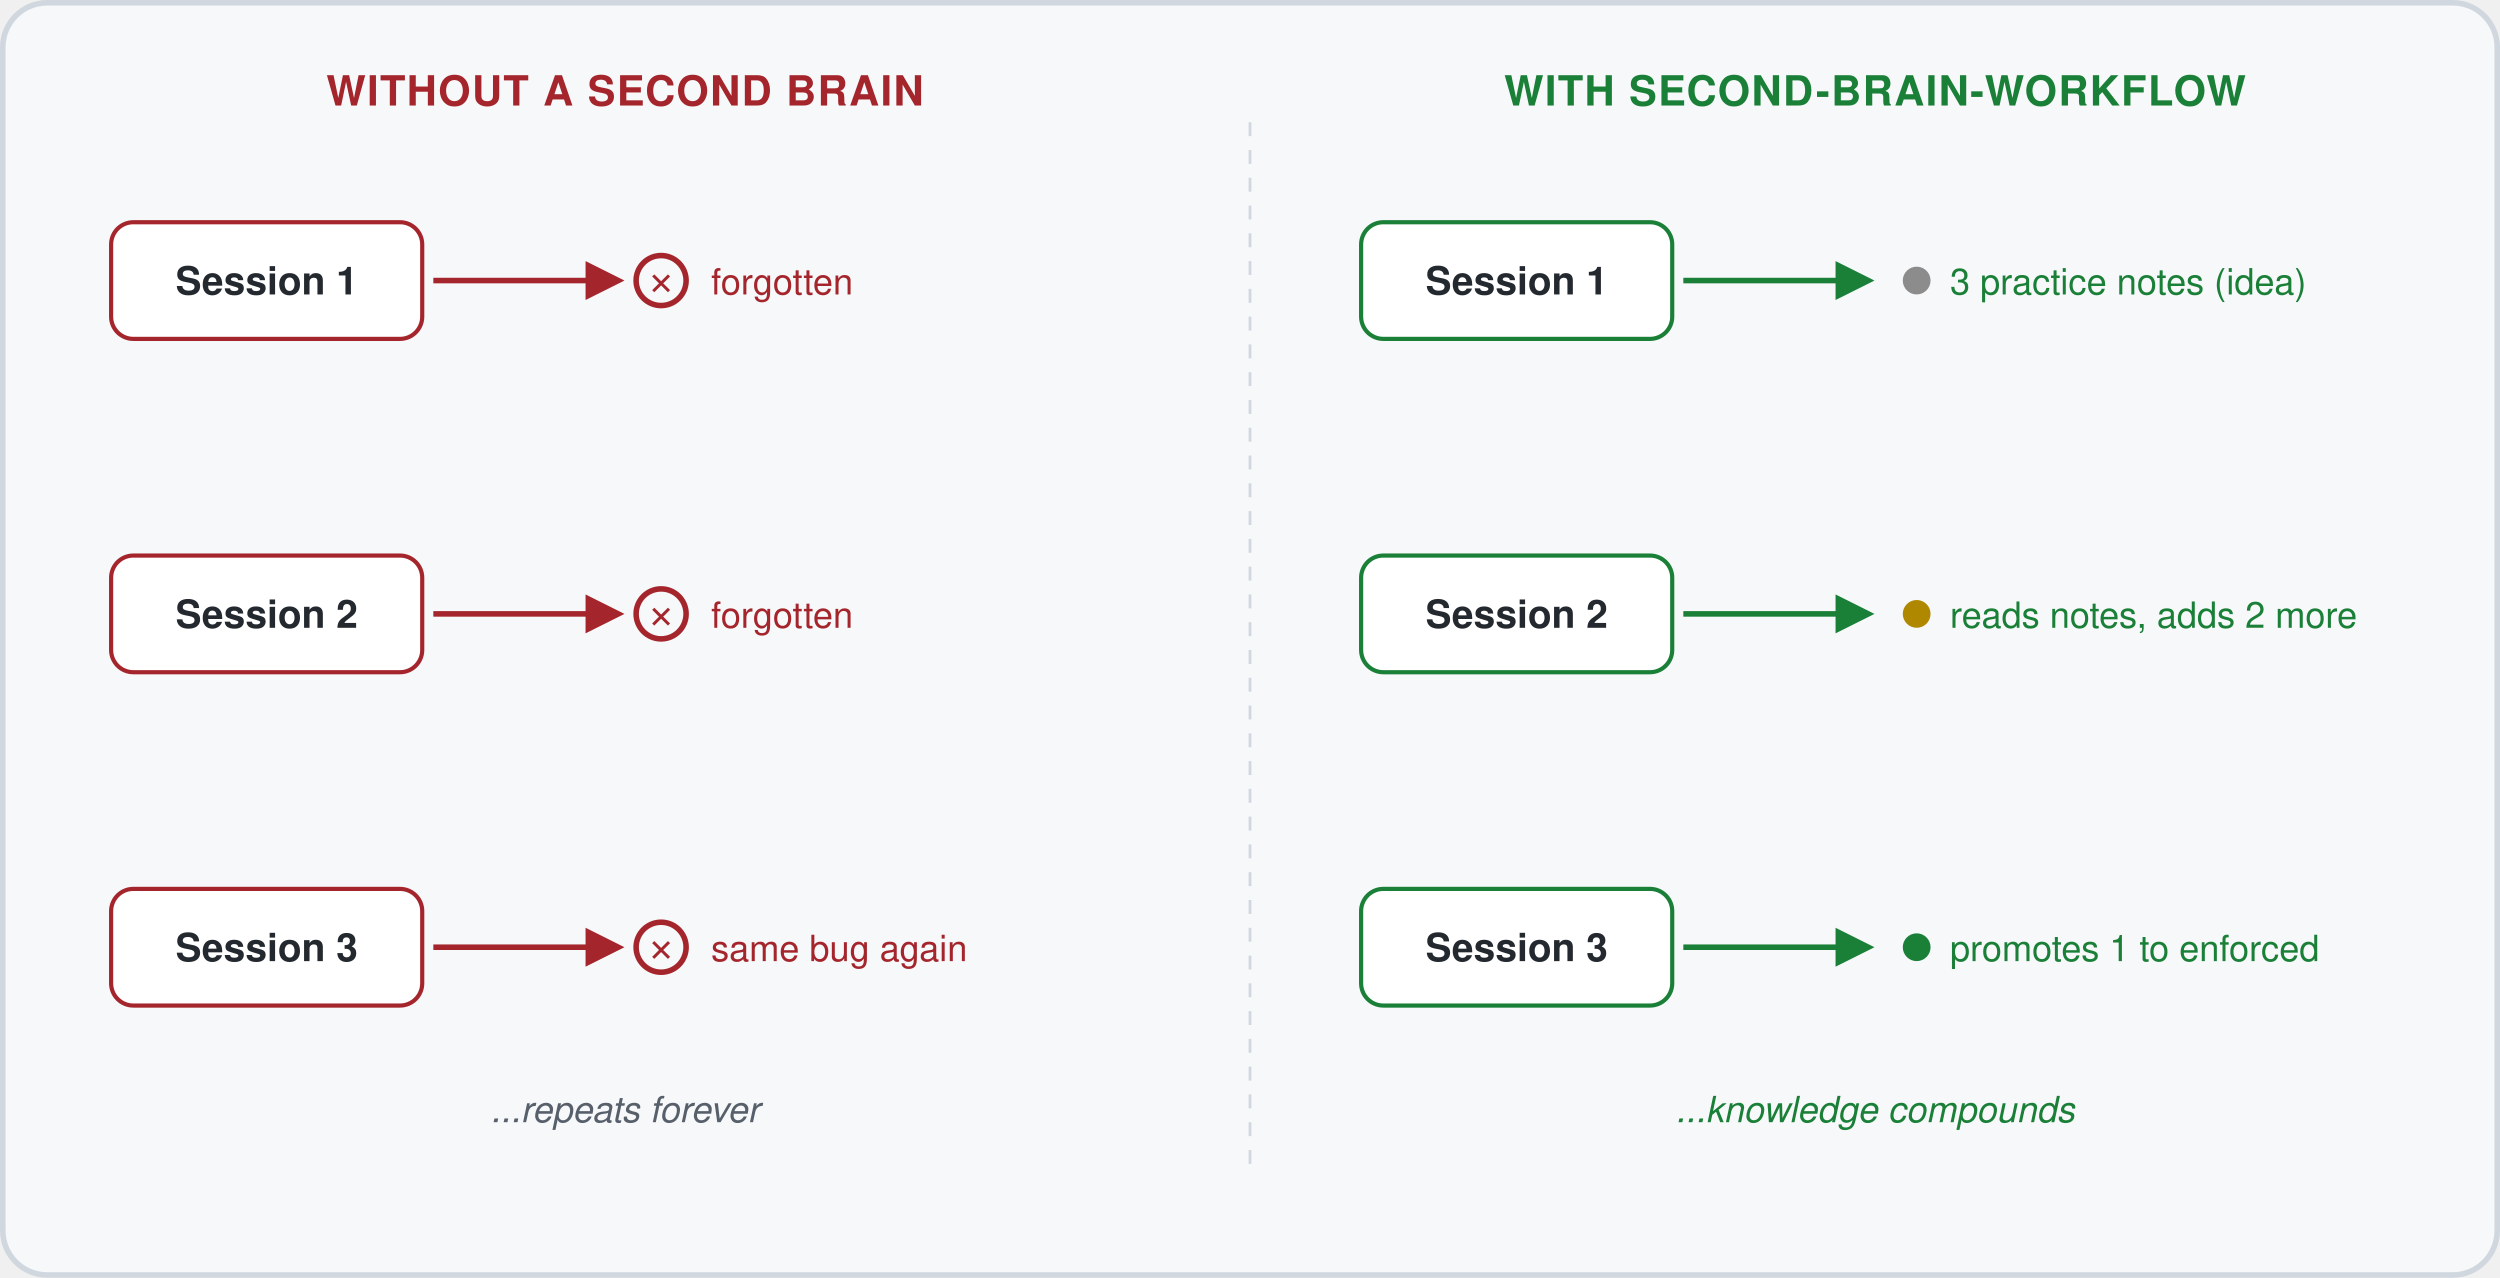
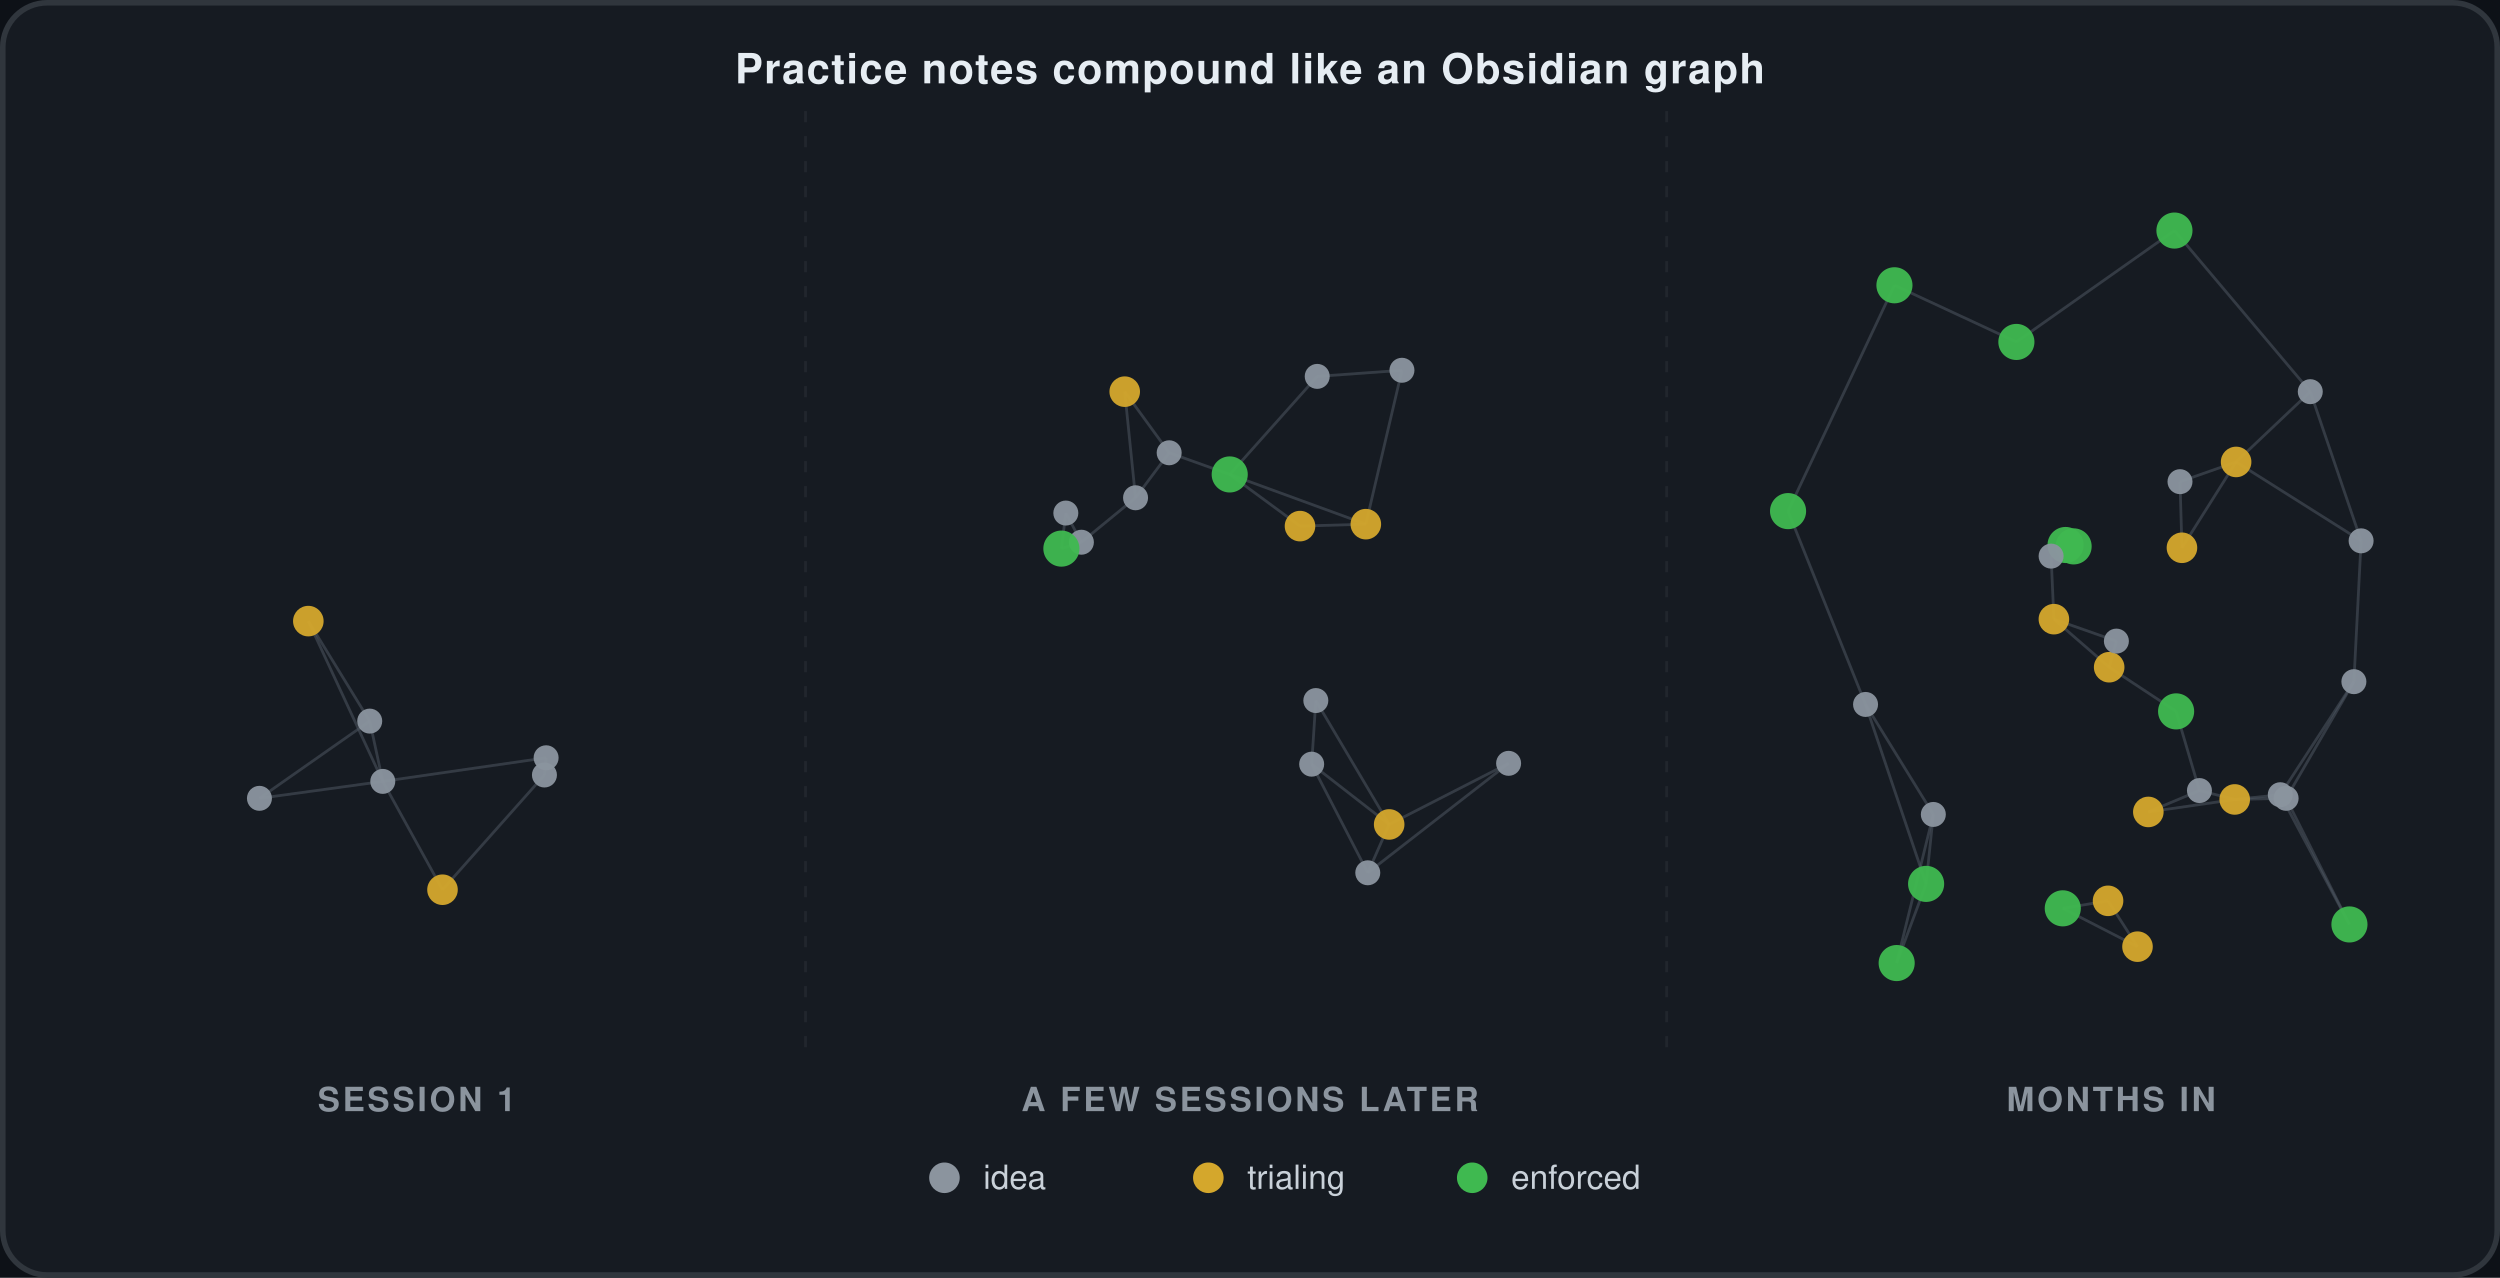
<svg xmlns="http://www.w3.org/2000/svg" viewBox="0 0 900 460" font-family="-apple-system, BlinkMacSystemFont, 'Segoe UI', Helvetica, Arial, sans-serif">
-   <rect x="1" y="1" width="898" height="458" rx="16" fill="#f6f8fa" stroke="#d0d7de" stroke-width="2" />
-   <defs>
-     <marker id="arrow-red" viewBox="0 0 10 10" refX="8" refY="5" markerWidth="7" markerHeight="7" orient="auto-start-reverse">
-       <path d="M0,0 L10,5 L0,10 z" fill="#a4262c" />
-     </marker>
-     <marker id="arrow-green" viewBox="0 0 10 10" refX="8" refY="5" markerWidth="7" markerHeight="7" orient="auto-start-reverse">
-       <path d="M0,0 L10,5 L0,10 z" fill="#1a7f37" />
-     </marker>
-   </defs>
-   <line x1="450" y1="44" x2="450" y2="424" stroke="#d0d7de" stroke-width="1" stroke-dasharray="5,5" />
-   <text x="225" y="38" text-anchor="middle" font-size="15" font-weight="700" letter-spacing="0.5" fill="#a4262c">WITHOUT A SECOND BRAIN</text>
-   <text x="675" y="38" text-anchor="middle" font-size="15" font-weight="700" letter-spacing="0.5" fill="#1a7f37">WITH SECOND-BRAIN-WORKFLOW</text>
-   <rect x="40" y="80" width="112" height="42" rx="8" fill="#ffffff" stroke="#a4262c" stroke-width="1.5" />
-   <text x="96" y="106" text-anchor="middle" font-size="14" font-weight="600" fill="#24292f">Session 1</text>
-   <line x1="156" y1="101" x2="222" y2="101" stroke="#a4262c" stroke-width="2" marker-end="url(#arrow-red)" />
-   <circle cx="238" cy="101" r="9" fill="none" stroke="#a4262c" stroke-width="2" />
-   <text x="238" y="106" text-anchor="middle" font-size="11" fill="#a4262c">✕</text>
-   <text x="256" y="106" font-size="13" fill="#a4262c">forgotten</text>
-   <rect x="490" y="80" width="112" height="42" rx="8" fill="#ffffff" stroke="#1a7f37" stroke-width="1.5" />
-   <text x="546" y="106" text-anchor="middle" font-size="14" font-weight="600" fill="#24292f">Session 1</text>
-   <line x1="606" y1="101" x2="672" y2="101" stroke="#1a7f37" stroke-width="2" marker-end="url(#arrow-green)" />
-   <circle cx="690" cy="101" r="5" fill="#8c8c8c" />
-   <text x="702" y="106" font-size="13" fill="#1a7f37">3 practice notes (idea)</text>
-   <rect x="40" y="200" width="112" height="42" rx="8" fill="#ffffff" stroke="#a4262c" stroke-width="1.5" />
-   <text x="96" y="226" text-anchor="middle" font-size="14" font-weight="600" fill="#24292f">Session 2</text>
-   <line x1="156" y1="221" x2="222" y2="221" stroke="#a4262c" stroke-width="2" marker-end="url(#arrow-red)" />
-   <circle cx="238" cy="221" r="9" fill="none" stroke="#a4262c" stroke-width="2" />
-   <text x="238" y="226" text-anchor="middle" font-size="11" fill="#a4262c">✕</text>
-   <text x="256" y="226" font-size="13" fill="#a4262c">forgotten</text>
-   <rect x="490" y="200" width="112" height="42" rx="8" fill="#ffffff" stroke="#1a7f37" stroke-width="1.5" />
-   <text x="546" y="226" text-anchor="middle" font-size="14" font-weight="600" fill="#24292f">Session 2</text>
-   <line x1="606" y1="221" x2="672" y2="221" stroke="#1a7f37" stroke-width="2" marker-end="url(#arrow-green)" />
-   <circle cx="690" cy="221" r="5" fill="#b08800" />
-   <text x="702" y="226" font-size="13" fill="#1a7f37">reads notes, adds 2 more</text>
-   <rect x="40" y="320" width="112" height="42" rx="8" fill="#ffffff" stroke="#a4262c" stroke-width="1.5" />
-   <text x="96" y="346" text-anchor="middle" font-size="14" font-weight="600" fill="#24292f">Session 3</text>
-   <line x1="156" y1="341" x2="222" y2="341" stroke="#a4262c" stroke-width="2" marker-end="url(#arrow-red)" />
-   <circle cx="238" cy="341" r="9" fill="none" stroke="#a4262c" stroke-width="2" />
-   <text x="238" y="346" text-anchor="middle" font-size="11" fill="#a4262c">✕</text>
-   <text x="256" y="346" font-size="13" fill="#a4262c">same bug again</text>
-   <rect x="490" y="320" width="112" height="42" rx="8" fill="#ffffff" stroke="#1a7f37" stroke-width="1.5" />
-   <text x="546" y="346" text-anchor="middle" font-size="14" font-weight="600" fill="#24292f">Session 3</text>
-   <line x1="606" y1="341" x2="672" y2="341" stroke="#1a7f37" stroke-width="2" marker-end="url(#arrow-green)" />
-   <circle cx="690" cy="341" r="5" fill="#1a7f37" />
-   <text x="702" y="346" font-size="13" fill="#1a7f37">promotes 1 to enforced</text>
-   <text x="225" y="404" text-anchor="middle" font-size="13" font-style="italic" fill="#57606a">...repeats forever</text>
-   <text x="675" y="404" text-anchor="middle" font-size="13" font-style="italic" fill="#1a7f37">...knowledge compounds</text>
+   <rect x="0" y="0" width="900" height="460" fill="#0d1117" />
+   <rect x="1" y="1" width="898" height="458" rx="16" fill="#161b22" stroke="#30363d" stroke-width="2" />
+   <line x1="290" y1="40" x2="290" y2="380" stroke="#21262d" stroke-width="1" stroke-dasharray="4,5" />
+   <line x1="600" y1="40" x2="600" y2="380" stroke="#21262d" stroke-width="1" stroke-dasharray="4,5" />
+   <line x1="137.8" y1="281.3" x2="196.6" y2="272.8" stroke="#4d5561" stroke-width="1" opacity="0.55" />
+   <line x1="137.8" y1="281.3" x2="133.1" y2="259.6" stroke="#4d5561" stroke-width="1" opacity="0.55" />
+   <line x1="137.8" y1="281.3" x2="93.4" y2="287.4" stroke="#4d5561" stroke-width="1" opacity="0.55" />
+   <line x1="137.8" y1="281.3" x2="159.3" y2="320.3" stroke="#4d5561" stroke-width="1" opacity="0.55" />
+   <line x1="137.8" y1="281.3" x2="111.0" y2="223.6" stroke="#4d5561" stroke-width="1" opacity="0.55" />
+   <line x1="196.0" y1="279.0" x2="196.6" y2="272.8" stroke="#4d5561" stroke-width="1" opacity="0.55" />
+   <line x1="196.0" y1="279.0" x2="159.3" y2="320.3" stroke="#4d5561" stroke-width="1" opacity="0.55" />
+   <line x1="133.1" y1="259.6" x2="93.4" y2="287.4" stroke="#4d5561" stroke-width="1" opacity="0.55" />
+   <line x1="133.1" y1="259.6" x2="111.0" y2="223.6" stroke="#4d5561" stroke-width="1" opacity="0.55" />
+   <line x1="543.1" y1="274.8" x2="500.1" y2="296.8" stroke="#4d5561" stroke-width="1" opacity="0.55" />
+   <line x1="543.1" y1="274.8" x2="492.4" y2="314.2" stroke="#4d5561" stroke-width="1" opacity="0.55" />
+   <line x1="472.2" y1="275.1" x2="473.7" y2="252.2" stroke="#4d5561" stroke-width="1" opacity="0.55" />
+   <line x1="472.2" y1="275.1" x2="500.1" y2="296.8" stroke="#4d5561" stroke-width="1" opacity="0.55" />
+   <line x1="472.2" y1="275.1" x2="492.4" y2="314.2" stroke="#4d5561" stroke-width="1" opacity="0.55" />
+   <line x1="468.0" y1="189.4" x2="442.7" y2="170.8" stroke="#4d5561" stroke-width="1" opacity="0.55" />
+   <line x1="468.0" y1="189.4" x2="491.7" y2="188.7" stroke="#4d5561" stroke-width="1" opacity="0.55" />
+   <line x1="408.8" y1="179.2" x2="420.9" y2="163.0" stroke="#4d5561" stroke-width="1" opacity="0.55" />
+   <line x1="408.8" y1="179.2" x2="389.3" y2="195.2" stroke="#4d5561" stroke-width="1" opacity="0.55" />
+   <line x1="408.8" y1="179.2" x2="404.9" y2="141.0" stroke="#4d5561" stroke-width="1" opacity="0.55" />
+   <line x1="473.7" y1="252.2" x2="500.1" y2="296.8" stroke="#4d5561" stroke-width="1" opacity="0.55" />
+   <line x1="420.9" y1="163.0" x2="442.7" y2="170.8" stroke="#4d5561" stroke-width="1" opacity="0.55" />
+   <line x1="420.9" y1="163.0" x2="404.9" y2="141.0" stroke="#4d5561" stroke-width="1" opacity="0.55" />
+   <line x1="389.3" y1="195.2" x2="382.1" y2="197.5" stroke="#4d5561" stroke-width="1" opacity="0.55" />
+   <line x1="389.3" y1="195.2" x2="383.7" y2="184.7" stroke="#4d5561" stroke-width="1" opacity="0.55" />
+   <line x1="474.2" y1="135.5" x2="442.7" y2="170.8" stroke="#4d5561" stroke-width="1" opacity="0.55" />
+   <line x1="474.2" y1="135.5" x2="504.7" y2="133.3" stroke="#4d5561" stroke-width="1" opacity="0.55" />
+   <line x1="382.1" y1="197.5" x2="383.7" y2="184.7" stroke="#4d5561" stroke-width="1" opacity="0.55" />
+   <line x1="442.7" y1="170.8" x2="491.7" y2="188.7" stroke="#4d5561" stroke-width="1" opacity="0.55" />
+   <line x1="500.1" y1="296.8" x2="492.4" y2="314.2" stroke="#4d5561" stroke-width="1" opacity="0.55" />
+   <line x1="491.7" y1="188.7" x2="504.7" y2="133.3" stroke="#4d5561" stroke-width="1" opacity="0.55" />
+   <line x1="743.6" y1="196.2" x2="746.5" y2="196.7" stroke="#4d5561" stroke-width="1" opacity="0.55" />
+   <line x1="743.6" y1="196.2" x2="738.4" y2="200.2" stroke="#4d5561" stroke-width="1" opacity="0.55" />
+   <line x1="682.0" y1="102.7" x2="643.7" y2="184.0" stroke="#4d5561" stroke-width="1" opacity="0.55" />
+   <line x1="682.0" y1="102.7" x2="725.9" y2="123.1" stroke="#4d5561" stroke-width="1" opacity="0.55" />
+   <line x1="742.6" y1="327.0" x2="769.5" y2="340.8" stroke="#4d5561" stroke-width="1" opacity="0.55" />
+   <line x1="742.6" y1="327.0" x2="758.9" y2="324.3" stroke="#4d5561" stroke-width="1" opacity="0.55" />
+   <line x1="847.4" y1="245.4" x2="823.0" y2="287.4" stroke="#4d5561" stroke-width="1" opacity="0.55" />
+   <line x1="847.4" y1="245.4" x2="820.9" y2="286.1" stroke="#4d5561" stroke-width="1" opacity="0.55" />
+   <line x1="847.4" y1="245.4" x2="850.0" y2="194.7" stroke="#4d5561" stroke-width="1" opacity="0.55" />
+   <line x1="783.4" y1="256.1" x2="791.8" y2="284.6" stroke="#4d5561" stroke-width="1" opacity="0.55" />
+   <line x1="783.4" y1="256.1" x2="759.3" y2="240.2" stroke="#4d5561" stroke-width="1" opacity="0.55" />
+   <line x1="804.5" y1="287.8" x2="791.8" y2="284.6" stroke="#4d5561" stroke-width="1" opacity="0.55" />
+   <line x1="804.5" y1="287.8" x2="773.4" y2="292.3" stroke="#4d5561" stroke-width="1" opacity="0.55" />
+   <line x1="804.5" y1="287.8" x2="823.0" y2="287.4" stroke="#4d5561" stroke-width="1" opacity="0.55" />
+   <line x1="804.5" y1="287.8" x2="820.9" y2="286.1" stroke="#4d5561" stroke-width="1" opacity="0.55" />
+   <line x1="785.5" y1="197.2" x2="805.0" y2="166.3" stroke="#4d5561" stroke-width="1" opacity="0.55" />
+   <line x1="785.5" y1="197.2" x2="784.8" y2="173.4" stroke="#4d5561" stroke-width="1" opacity="0.55" />
+   <line x1="643.7" y1="184.0" x2="671.6" y2="253.6" stroke="#4d5561" stroke-width="1" opacity="0.55" />
+   <line x1="805.0" y1="166.3" x2="831.7" y2="141.0" stroke="#4d5561" stroke-width="1" opacity="0.55" />
+   <line x1="805.0" y1="166.3" x2="784.8" y2="173.4" stroke="#4d5561" stroke-width="1" opacity="0.55" />
+   <line x1="805.0" y1="166.3" x2="850.0" y2="194.7" stroke="#4d5561" stroke-width="1" opacity="0.55" />
+   <line x1="682.8" y1="346.7" x2="693.4" y2="318.2" stroke="#4d5561" stroke-width="1" opacity="0.55" />
+   <line x1="682.8" y1="346.7" x2="696.0" y2="293.2" stroke="#4d5561" stroke-width="1" opacity="0.55" />
+   <line x1="791.8" y1="284.6" x2="773.4" y2="292.3" stroke="#4d5561" stroke-width="1" opacity="0.55" />
+   <line x1="769.5" y1="340.8" x2="758.9" y2="324.3" stroke="#4d5561" stroke-width="1" opacity="0.55" />
+   <line x1="759.3" y1="240.2" x2="761.9" y2="230.8" stroke="#4d5561" stroke-width="1" opacity="0.55" />
+   <line x1="759.3" y1="240.2" x2="739.4" y2="222.9" stroke="#4d5561" stroke-width="1" opacity="0.55" />
+   <line x1="693.4" y1="318.2" x2="696.0" y2="293.2" stroke="#4d5561" stroke-width="1" opacity="0.55" />
+   <line x1="693.4" y1="318.2" x2="671.6" y2="253.6" stroke="#4d5561" stroke-width="1" opacity="0.55" />
+   <line x1="725.9" y1="123.1" x2="782.8" y2="83.0" stroke="#4d5561" stroke-width="1" opacity="0.55" />
+   <line x1="746.5" y1="196.7" x2="738.4" y2="200.2" stroke="#4d5561" stroke-width="1" opacity="0.55" />
+   <line x1="782.8" y1="83.0" x2="831.7" y2="141.0" stroke="#4d5561" stroke-width="1" opacity="0.55" />
+   <line x1="696.0" y1="293.2" x2="671.6" y2="253.6" stroke="#4d5561" stroke-width="1" opacity="0.55" />
+   <line x1="738.4" y1="200.2" x2="739.4" y2="222.9" stroke="#4d5561" stroke-width="1" opacity="0.55" />
+   <line x1="761.9" y1="230.8" x2="739.4" y2="222.9" stroke="#4d5561" stroke-width="1" opacity="0.55" />
+   <line x1="823.0" y1="287.4" x2="845.8" y2="332.8" stroke="#4d5561" stroke-width="1" opacity="0.55" />
+   <line x1="823.0" y1="287.4" x2="820.9" y2="286.1" stroke="#4d5561" stroke-width="1" opacity="0.55" />
+   <line x1="831.7" y1="141.0" x2="850.0" y2="194.7" stroke="#4d5561" stroke-width="1" opacity="0.55" />
+   <line x1="845.8" y1="332.8" x2="820.9" y2="286.1" stroke="#4d5561" stroke-width="1" opacity="0.55" />
+   <circle cx="137.8" cy="281.3" r="4.5" fill="#8b949e" opacity="0.95" />
+   <circle cx="196.0" cy="279.0" r="4.5" fill="#8b949e" opacity="0.95" />
+   <circle cx="196.6" cy="272.8" r="4.5" fill="#8b949e" opacity="0.95" />
+   <circle cx="133.1" cy="259.6" r="4.5" fill="#8b949e" opacity="0.95" />
+   <circle cx="93.4" cy="287.4" r="4.5" fill="#8b949e" opacity="0.95" />
+   <circle cx="159.3" cy="320.3" r="5.5" fill="#d4a72c" opacity="0.95" />
+   <circle cx="111.0" cy="223.6" r="5.5" fill="#d4a72c" opacity="0.95" />
+   <circle cx="543.1" cy="274.8" r="4.5" fill="#8b949e" opacity="0.95" />
+   <circle cx="472.2" cy="275.1" r="4.5" fill="#8b949e" opacity="0.95" />
+   <circle cx="468.0" cy="189.4" r="5.5" fill="#d4a72c" opacity="0.95" />
+   <circle cx="408.8" cy="179.2" r="4.5" fill="#8b949e" opacity="0.95" />
+   <circle cx="473.7" cy="252.2" r="4.5" fill="#8b949e" opacity="0.95" />
+   <circle cx="420.9" cy="163.0" r="4.5" fill="#8b949e" opacity="0.95" />
+   <circle cx="389.3" cy="195.2" r="4.5" fill="#8b949e" opacity="0.95" />
+   <circle cx="474.2" cy="135.5" r="4.5" fill="#8b949e" opacity="0.95" />
+   <circle cx="382.1" cy="197.5" r="6.5" fill="#3fb950" opacity="0.95" />
+   <circle cx="442.7" cy="170.8" r="6.5" fill="#3fb950" opacity="0.95" />
+   <circle cx="500.1" cy="296.8" r="5.5" fill="#d4a72c" opacity="0.95" />
+   <circle cx="492.4" cy="314.2" r="4.5" fill="#8b949e" opacity="0.95" />
+   <circle cx="404.9" cy="141.0" r="5.5" fill="#d4a72c" opacity="0.95" />
+   <circle cx="491.7" cy="188.7" r="5.5" fill="#d4a72c" opacity="0.95" />
+   <circle cx="383.7" cy="184.7" r="4.5" fill="#8b949e" opacity="0.95" />
+   <circle cx="504.7" cy="133.3" r="4.5" fill="#8b949e" opacity="0.95" />
+   <circle cx="743.6" cy="196.2" r="6.5" fill="#3fb950" opacity="0.95" />
+   <circle cx="682.0" cy="102.7" r="6.5" fill="#3fb950" opacity="0.95" />
+   <circle cx="742.6" cy="327.0" r="6.5" fill="#3fb950" opacity="0.95" />
+   <circle cx="847.4" cy="245.4" r="4.5" fill="#8b949e" opacity="0.95" />
+   <circle cx="783.4" cy="256.1" r="6.5" fill="#3fb950" opacity="0.95" />
+   <circle cx="804.5" cy="287.8" r="5.5" fill="#d4a72c" opacity="0.95" />
+   <circle cx="785.5" cy="197.2" r="5.5" fill="#d4a72c" opacity="0.95" />
+   <circle cx="643.7" cy="184.0" r="6.5" fill="#3fb950" opacity="0.95" />
+   <circle cx="805.0" cy="166.3" r="5.5" fill="#d4a72c" opacity="0.95" />
+   <circle cx="682.8" cy="346.7" r="6.5" fill="#3fb950" opacity="0.95" />
+   <circle cx="791.8" cy="284.6" r="4.5" fill="#8b949e" opacity="0.95" />
+   <circle cx="769.5" cy="340.8" r="5.5" fill="#d4a72c" opacity="0.95" />
+   <circle cx="759.3" cy="240.2" r="5.5" fill="#d4a72c" opacity="0.95" />
+   <circle cx="693.4" cy="318.2" r="6.5" fill="#3fb950" opacity="0.95" />
+   <circle cx="725.9" cy="123.1" r="6.5" fill="#3fb950" opacity="0.95" />
+   <circle cx="746.5" cy="196.7" r="6.5" fill="#3fb950" opacity="0.95" />
+   <circle cx="782.8" cy="83.0" r="6.5" fill="#3fb950" opacity="0.95" />
+   <circle cx="696.0" cy="293.2" r="4.5" fill="#8b949e" opacity="0.95" />
+   <circle cx="738.4" cy="200.2" r="4.5" fill="#8b949e" opacity="0.95" />
+   <circle cx="773.4" cy="292.3" r="5.5" fill="#d4a72c" opacity="0.95" />
+   <circle cx="761.9" cy="230.8" r="4.5" fill="#8b949e" opacity="0.95" />
+   <circle cx="823.0" cy="287.4" r="4.5" fill="#8b949e" opacity="0.95" />
+   <circle cx="831.7" cy="141.0" r="4.5" fill="#8b949e" opacity="0.95" />
+   <circle cx="758.9" cy="324.3" r="5.5" fill="#d4a72c" opacity="0.95" />
+   <circle cx="845.8" cy="332.8" r="6.5" fill="#3fb950" opacity="0.95" />
+   <circle cx="671.6" cy="253.6" r="4.5" fill="#8b949e" opacity="0.95" />
+   <circle cx="820.9" cy="286.1" r="4.5" fill="#8b949e" opacity="0.95" />
+   <circle cx="784.8" cy="173.4" r="4.5" fill="#8b949e" opacity="0.95" />
+   <circle cx="850.0" cy="194.7" r="4.5" fill="#8b949e" opacity="0.95" />
+   <circle cx="739.4" cy="222.9" r="5.5" fill="#d4a72c" opacity="0.95" />
+   <text x="150" y="400" text-anchor="middle" font-size="12" font-weight="700" letter-spacing="1" fill="#8b949e">SESSION 1</text>
+   <text x="450" y="400" text-anchor="middle" font-size="12" font-weight="700" letter-spacing="1" fill="#8b949e">A FEW SESSIONS LATER</text>
+   <text x="760" y="400" text-anchor="middle" font-size="12" font-weight="700" letter-spacing="1" fill="#8b949e">MONTHS IN</text>
+   <text x="450" y="30" text-anchor="middle" font-size="15" font-weight="700" letter-spacing="0.5" fill="#e6edf3">Practice notes compound like an Obsidian graph</text>
+   <circle cx="340" cy="424" r="5.5" fill="#8b949e" />
+   <text x="354" y="428" font-size="12" fill="#c9d1d9">idea</text>
+   <circle cx="435" cy="424" r="5.5" fill="#d4a72c" />
+   <text x="449" y="428" font-size="12" fill="#c9d1d9">trialing</text>
+   <circle cx="530" cy="424" r="5.5" fill="#3fb950" />
+   <text x="544" y="428" font-size="12" fill="#c9d1d9">enforced</text>
</svg>
